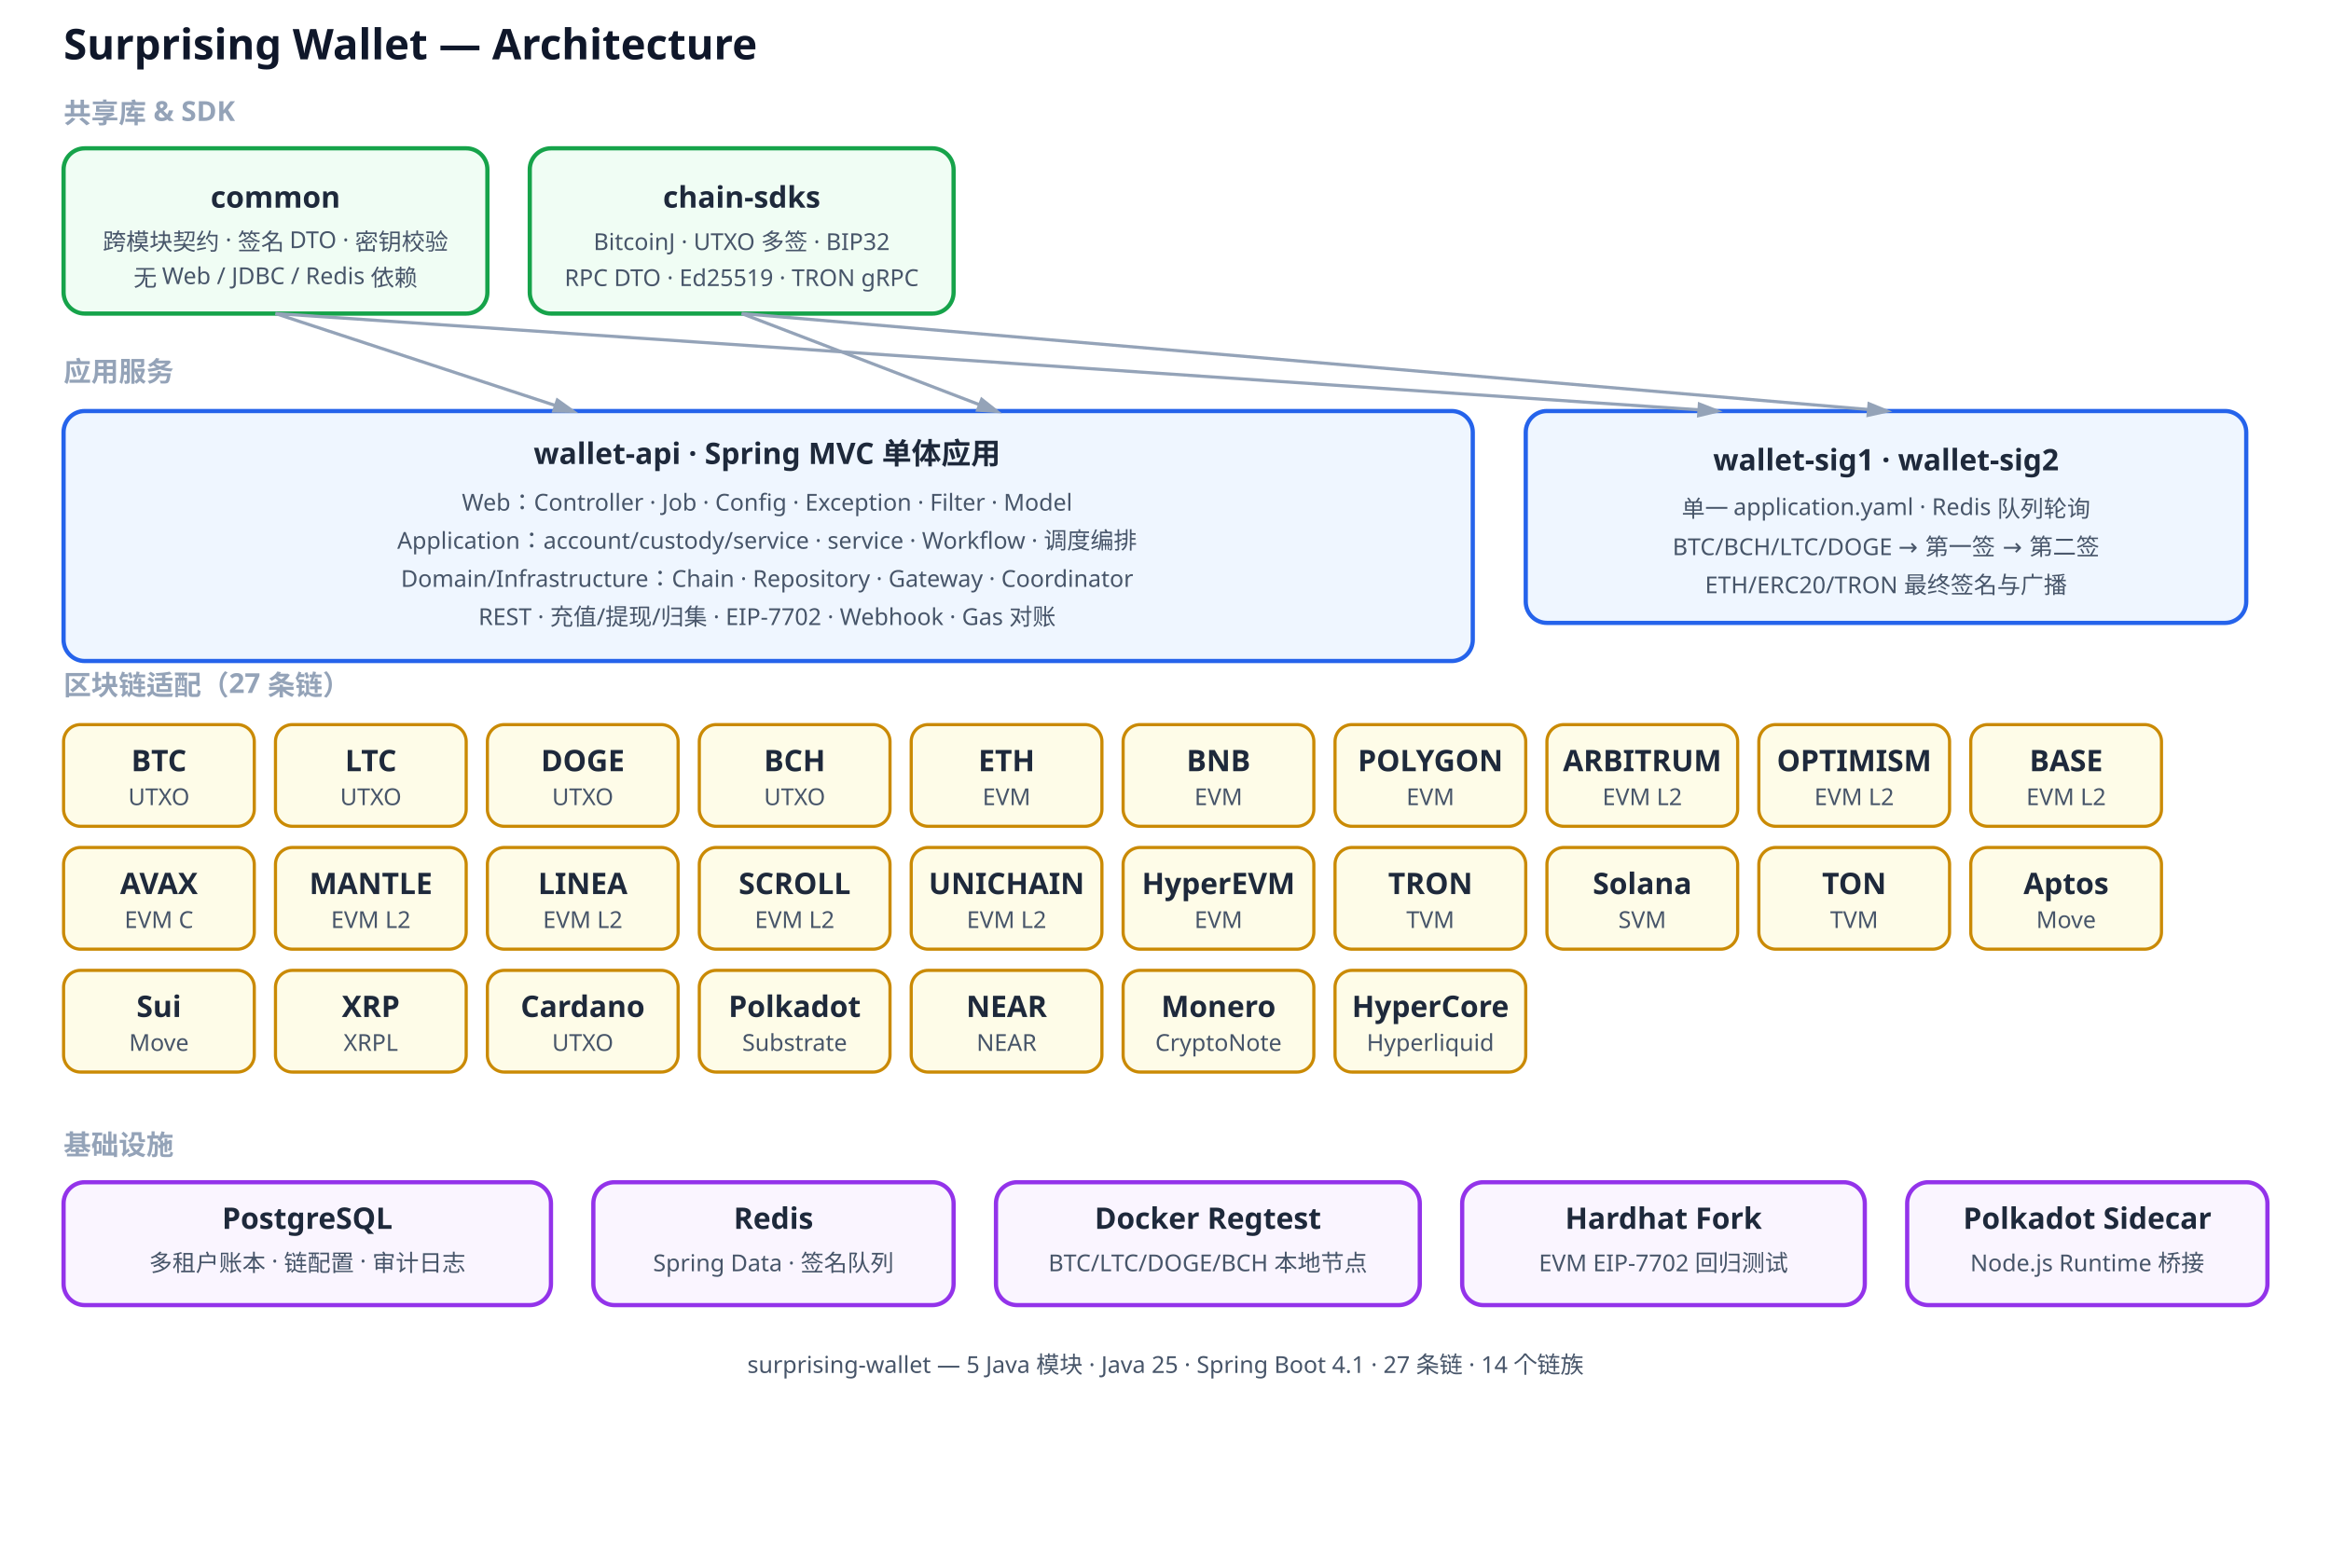
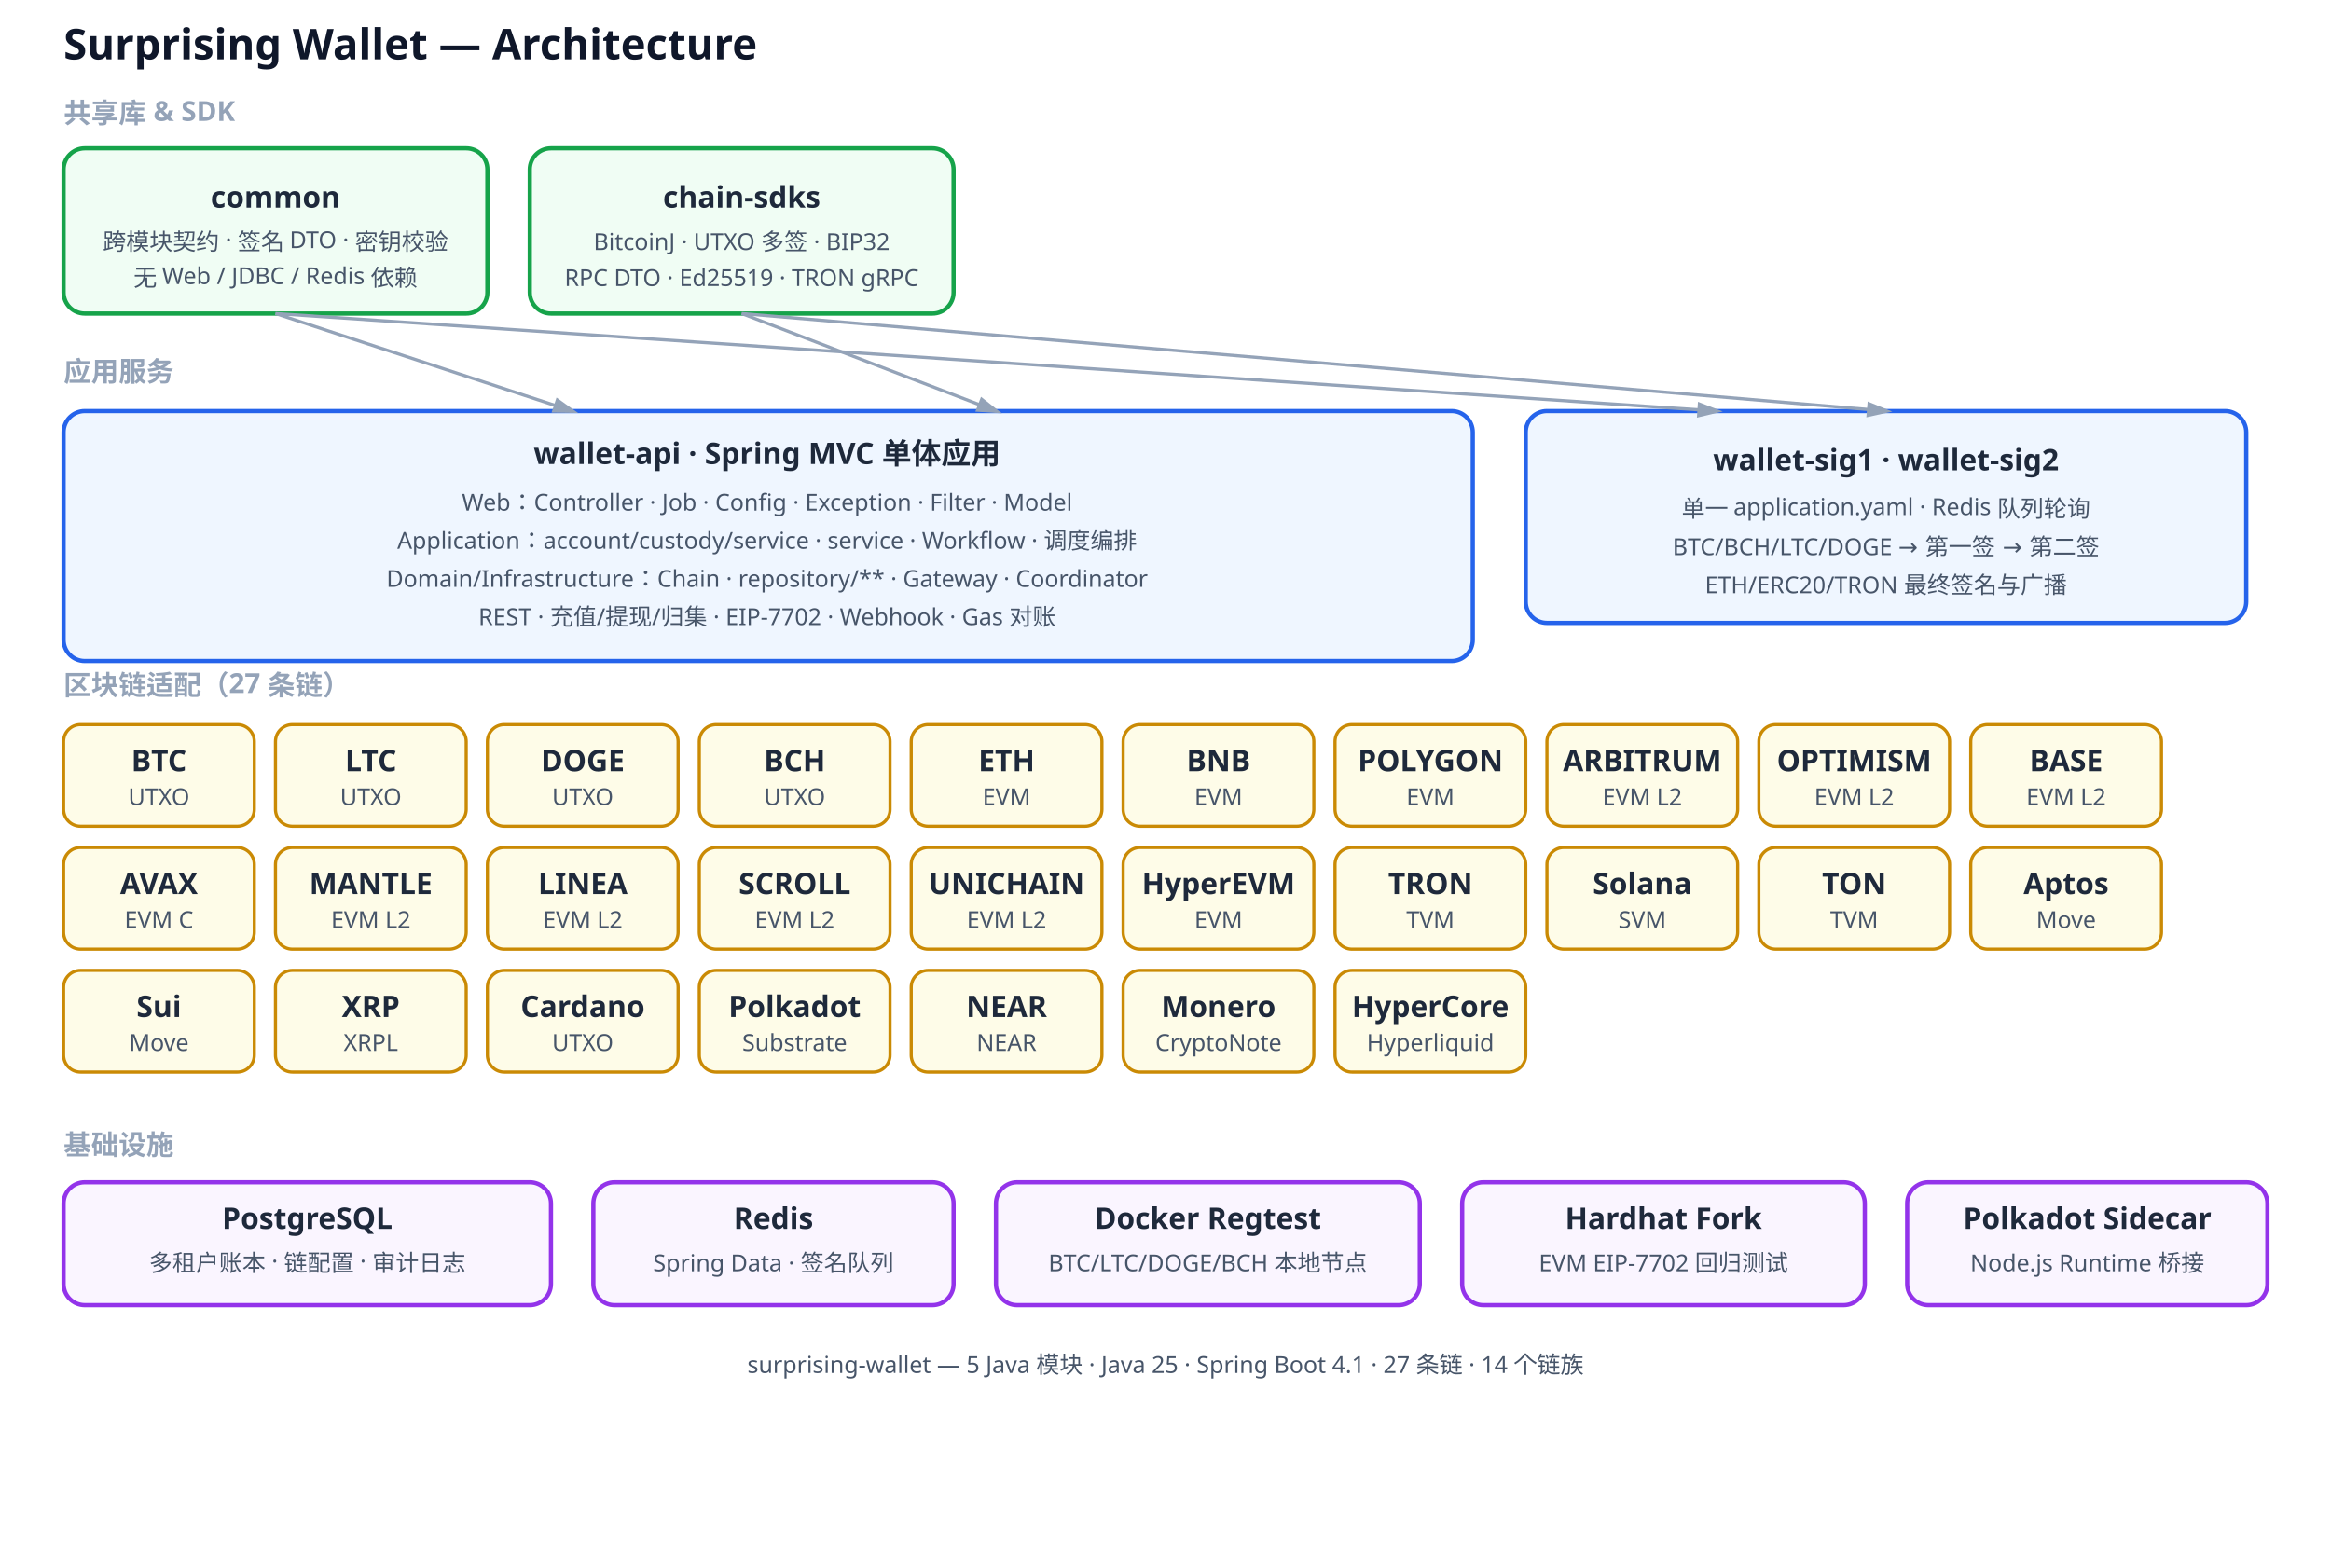
<svg xmlns="http://www.w3.org/2000/svg" width="1100" height="740" viewBox="0 0 1100 740">
  <style>
    .svc   { fill: #eff6ff; stroke: #2563eb; stroke-width: 2; rx: 10; }
    .lib   { fill: #f0fdf4; stroke: #16a34a; stroke-width: 2; rx: 10; }
    .chain { fill: #fefce8; stroke: #ca8a04; stroke-width: 1.5; rx: 8; }
    .infra { fill: #faf5ff; stroke: #9333ea; stroke-width: 2; rx: 10; }
    .label { font: 14px sans-serif; font-weight: 700; fill: #1e293b; }
    .desc  { font: 11px sans-serif; fill: #475569; }
    .title { font: 20px sans-serif; font-weight: 700; fill: #0f172a; }
    .sep   { font: 13px sans-serif; font-weight: 600; fill: #94a3b8; }
    .arrow { stroke: #94a3b8; stroke-width: 1.5; marker-end: url(#arr); }
  </style>
  <defs>
    <marker id="arr" markerWidth="8" markerHeight="8" refX="6" refY="2.5" orient="auto" markerUnits="strokeWidth">
      <path d="M0,0 L0,5 L8,2.5 z" fill="#94a3b8" />
    </marker>
  </defs>
  <text x="30" y="28" class="title">Surprising Wallet —  Architecture</text>
  <text x="30" y="58" class="sep"> 共享库 &amp; SDK</text>
  <rect x="30" y="70" width="200" height="78" class="lib" />
  <text x="130" y="98" text-anchor="middle" class="label">common</text>
  <text x="130" y="118" text-anchor="middle" class="desc">跨模块契约 · 签名 DTO · 密钥校验</text>
  <text x="130" y="135" text-anchor="middle" class="desc">无 Web / JDBC / Redis 依赖</text>
  <rect x="250" y="70" width="200" height="78" class="lib" />
  <text x="350" y="98" text-anchor="middle" class="label">chain-sdks</text>
  <text x="350" y="118" text-anchor="middle" class="desc">BitcoinJ · UTXO 多签 · BIP32</text>
  <text x="350" y="135" text-anchor="middle" class="desc">RPC DTO · Ed25519 · TRON gRPC</text>
  <text x="30" y="180" class="sep"> 应用服务</text>
  <rect x="30" y="194" width="665" height="118" class="svc" />
  <text x="362" y="219" text-anchor="middle" class="label">wallet-api · Spring MVC 单体应用</text>
  <text x="362" y="241" text-anchor="middle" class="desc">Web：Controller · Job · Config · Exception · Filter · Model</text>
  <text x="362" y="259" text-anchor="middle" class="desc">Application：account/custody/service · service · Workflow · 调度编排</text>
-   <text x="362" y="277" text-anchor="middle" class="desc">Domain/Infrastructure：Chain · Repository · Gateway · Coordinator</text>
+   <text x="362" y="277" text-anchor="middle" class="desc">Domain/Infrastructure：Chain · repository/** · Gateway · Coordinator</text>
  <text x="362" y="295" text-anchor="middle" class="desc">REST · 充值/提现/归集 · EIP-7702 · Webhook · Gas 对账</text>
  <rect x="720" y="194" width="340" height="100" class="svc" />
  <text x="890" y="222" text-anchor="middle" class="label">wallet-sig1 · wallet-sig2</text>
  <text x="890" y="244" text-anchor="middle" class="desc">单一 application.yaml · Redis 队列轮询</text>
  <text x="890" y="262" text-anchor="middle" class="desc">BTC/BCH/LTC/DOGE → 第一签 → 第二签</text>
  <text x="890" y="280" text-anchor="middle" class="desc">ETH/ERC20/TRON 最终签名与广播</text>
  <line x1="130" y1="148" x2="270" y2="194" class="arrow" />
  <line x1="350" y1="148" x2="470" y2="194" class="arrow" />
  <line x1="130" y1="148" x2="810" y2="194" class="arrow" />
  <line x1="350" y1="148" x2="890" y2="194" class="arrow" />
  <text x="30" y="328" class="sep"> 区块链适配（27 条链）</text>
  <rect x="30" y="342" width="90" height="48" class="chain" />
  <text x="75" y="364" text-anchor="middle" class="label">BTC</text>
  <text x="75" y="380" text-anchor="middle" class="desc">UTXO</text>
  <rect x="130" y="342" width="90" height="48" class="chain" />
  <text x="175" y="364" text-anchor="middle" class="label">LTC</text>
  <text x="175" y="380" text-anchor="middle" class="desc">UTXO</text>
  <rect x="230" y="342" width="90" height="48" class="chain" />
  <text x="275" y="364" text-anchor="middle" class="label">DOGE</text>
  <text x="275" y="380" text-anchor="middle" class="desc">UTXO</text>
  <rect x="330" y="342" width="90" height="48" class="chain" />
  <text x="375" y="364" text-anchor="middle" class="label">BCH</text>
  <text x="375" y="380" text-anchor="middle" class="desc">UTXO</text>
  <rect x="430" y="342" width="90" height="48" class="chain" />
  <text x="475" y="364" text-anchor="middle" class="label">ETH</text>
  <text x="475" y="380" text-anchor="middle" class="desc">EVM</text>
  <rect x="530" y="342" width="90" height="48" class="chain" />
  <text x="575" y="364" text-anchor="middle" class="label">BNB</text>
  <text x="575" y="380" text-anchor="middle" class="desc">EVM</text>
  <rect x="630" y="342" width="90" height="48" class="chain" />
  <text x="675" y="364" text-anchor="middle" class="label">POLYGON</text>
  <text x="675" y="380" text-anchor="middle" class="desc">EVM</text>
  <rect x="730" y="342" width="90" height="48" class="chain" />
  <text x="775" y="364" text-anchor="middle" class="label">ARBITRUM</text>
  <text x="775" y="380" text-anchor="middle" class="desc">EVM L2</text>
  <rect x="830" y="342" width="90" height="48" class="chain" />
  <text x="875" y="364" text-anchor="middle" class="label">OPTIMISM</text>
  <text x="875" y="380" text-anchor="middle" class="desc">EVM L2</text>
  <rect x="930" y="342" width="90" height="48" class="chain" />
  <text x="975" y="364" text-anchor="middle" class="label">BASE</text>
  <text x="975" y="380" text-anchor="middle" class="desc">EVM L2</text>
  <rect x="30" y="400" width="90" height="48" class="chain" />
  <text x="75" y="422" text-anchor="middle" class="label">AVAX</text>
  <text x="75" y="438" text-anchor="middle" class="desc">EVM C</text>
  <rect x="130" y="400" width="90" height="48" class="chain" />
  <text x="175" y="422" text-anchor="middle" class="label">MANTLE</text>
  <text x="175" y="438" text-anchor="middle" class="desc">EVM L2</text>
  <rect x="230" y="400" width="90" height="48" class="chain" />
  <text x="275" y="422" text-anchor="middle" class="label">LINEA</text>
  <text x="275" y="438" text-anchor="middle" class="desc">EVM L2</text>
  <rect x="330" y="400" width="90" height="48" class="chain" />
  <text x="375" y="422" text-anchor="middle" class="label">SCROLL</text>
  <text x="375" y="438" text-anchor="middle" class="desc">EVM L2</text>
  <rect x="430" y="400" width="90" height="48" class="chain" />
  <text x="475" y="422" text-anchor="middle" class="label">UNICHAIN</text>
  <text x="475" y="438" text-anchor="middle" class="desc">EVM L2</text>
  <rect x="530" y="400" width="90" height="48" class="chain" />
  <text x="575" y="422" text-anchor="middle" class="label">HyperEVM</text>
  <text x="575" y="438" text-anchor="middle" class="desc">EVM</text>
  <rect x="630" y="400" width="90" height="48" class="chain" />
  <text x="675" y="422" text-anchor="middle" class="label">TRON</text>
  <text x="675" y="438" text-anchor="middle" class="desc">TVM</text>
  <rect x="730" y="400" width="90" height="48" class="chain" />
  <text x="775" y="422" text-anchor="middle" class="label">Solana</text>
  <text x="775" y="438" text-anchor="middle" class="desc">SVM</text>
  <rect x="830" y="400" width="90" height="48" class="chain" />
  <text x="875" y="422" text-anchor="middle" class="label">TON</text>
  <text x="875" y="438" text-anchor="middle" class="desc">TVM</text>
  <rect x="930" y="400" width="90" height="48" class="chain" />
  <text x="975" y="422" text-anchor="middle" class="label">Aptos</text>
  <text x="975" y="438" text-anchor="middle" class="desc">Move</text>
  <rect x="30" y="458" width="90" height="48" class="chain" />
  <text x="75" y="480" text-anchor="middle" class="label">Sui</text>
  <text x="75" y="496" text-anchor="middle" class="desc">Move</text>
  <rect x="130" y="458" width="90" height="48" class="chain" />
  <text x="175" y="480" text-anchor="middle" class="label">XRP</text>
  <text x="175" y="496" text-anchor="middle" class="desc">XRPL</text>
  <rect x="230" y="458" width="90" height="48" class="chain" />
  <text x="275" y="480" text-anchor="middle" class="label">Cardano</text>
  <text x="275" y="496" text-anchor="middle" class="desc">UTXO</text>
  <rect x="330" y="458" width="90" height="48" class="chain" />
  <text x="375" y="480" text-anchor="middle" class="label">Polkadot</text>
  <text x="375" y="496" text-anchor="middle" class="desc">Substrate</text>
  <rect x="430" y="458" width="90" height="48" class="chain" />
  <text x="475" y="480" text-anchor="middle" class="label">NEAR</text>
  <text x="475" y="496" text-anchor="middle" class="desc">NEAR</text>
  <rect x="530" y="458" width="90" height="48" class="chain" />
  <text x="575" y="480" text-anchor="middle" class="label">Monero</text>
  <text x="575" y="496" text-anchor="middle" class="desc">CryptoNote</text>
  <rect x="630" y="458" width="90" height="48" class="chain" />
  <text x="675" y="480" text-anchor="middle" class="label">HyperCore</text>
  <text x="675" y="496" text-anchor="middle" class="desc">Hyperliquid</text>
  <text x="30" y="545" class="sep"> 基础设施</text>
  <rect x="30" y="558" width="230" height="58" class="infra" />
  <text x="145" y="580" text-anchor="middle" class="label">PostgreSQL</text>
  <text x="145" y="600" text-anchor="middle" class="desc">多租户账本 · 链配置 · 审计日志</text>
  <rect x="280" y="558" width="170" height="58" class="infra" />
  <text x="365" y="580" text-anchor="middle" class="label">Redis</text>
  <text x="365" y="600" text-anchor="middle" class="desc">Spring Data · 签名队列</text>
  <rect x="470" y="558" width="200" height="58" class="infra" />
  <text x="570" y="580" text-anchor="middle" class="label">Docker Regtest</text>
  <text x="570" y="600" text-anchor="middle" class="desc">BTC/LTC/DOGE/BCH 本地节点</text>
  <rect x="690" y="558" width="190" height="58" class="infra" />
  <text x="785" y="580" text-anchor="middle" class="label">Hardhat Fork</text>
  <text x="785" y="600" text-anchor="middle" class="desc">EVM EIP-7702 回归测试</text>
  <rect x="900" y="558" width="170" height="58" class="infra" />
  <text x="985" y="580" text-anchor="middle" class="label">Polkadot Sidecar</text>
  <text x="985" y="600" text-anchor="middle" class="desc">Node.js Runtime 桥接</text>
  <text x="550" y="648" text-anchor="middle" class="desc" fill="#94a3b8" font-size="11">surprising-wallet — 5 Java 模块 · Java 25 · Spring Boot 4.1 · 27 条链 · 14 个链族</text>
</svg>
